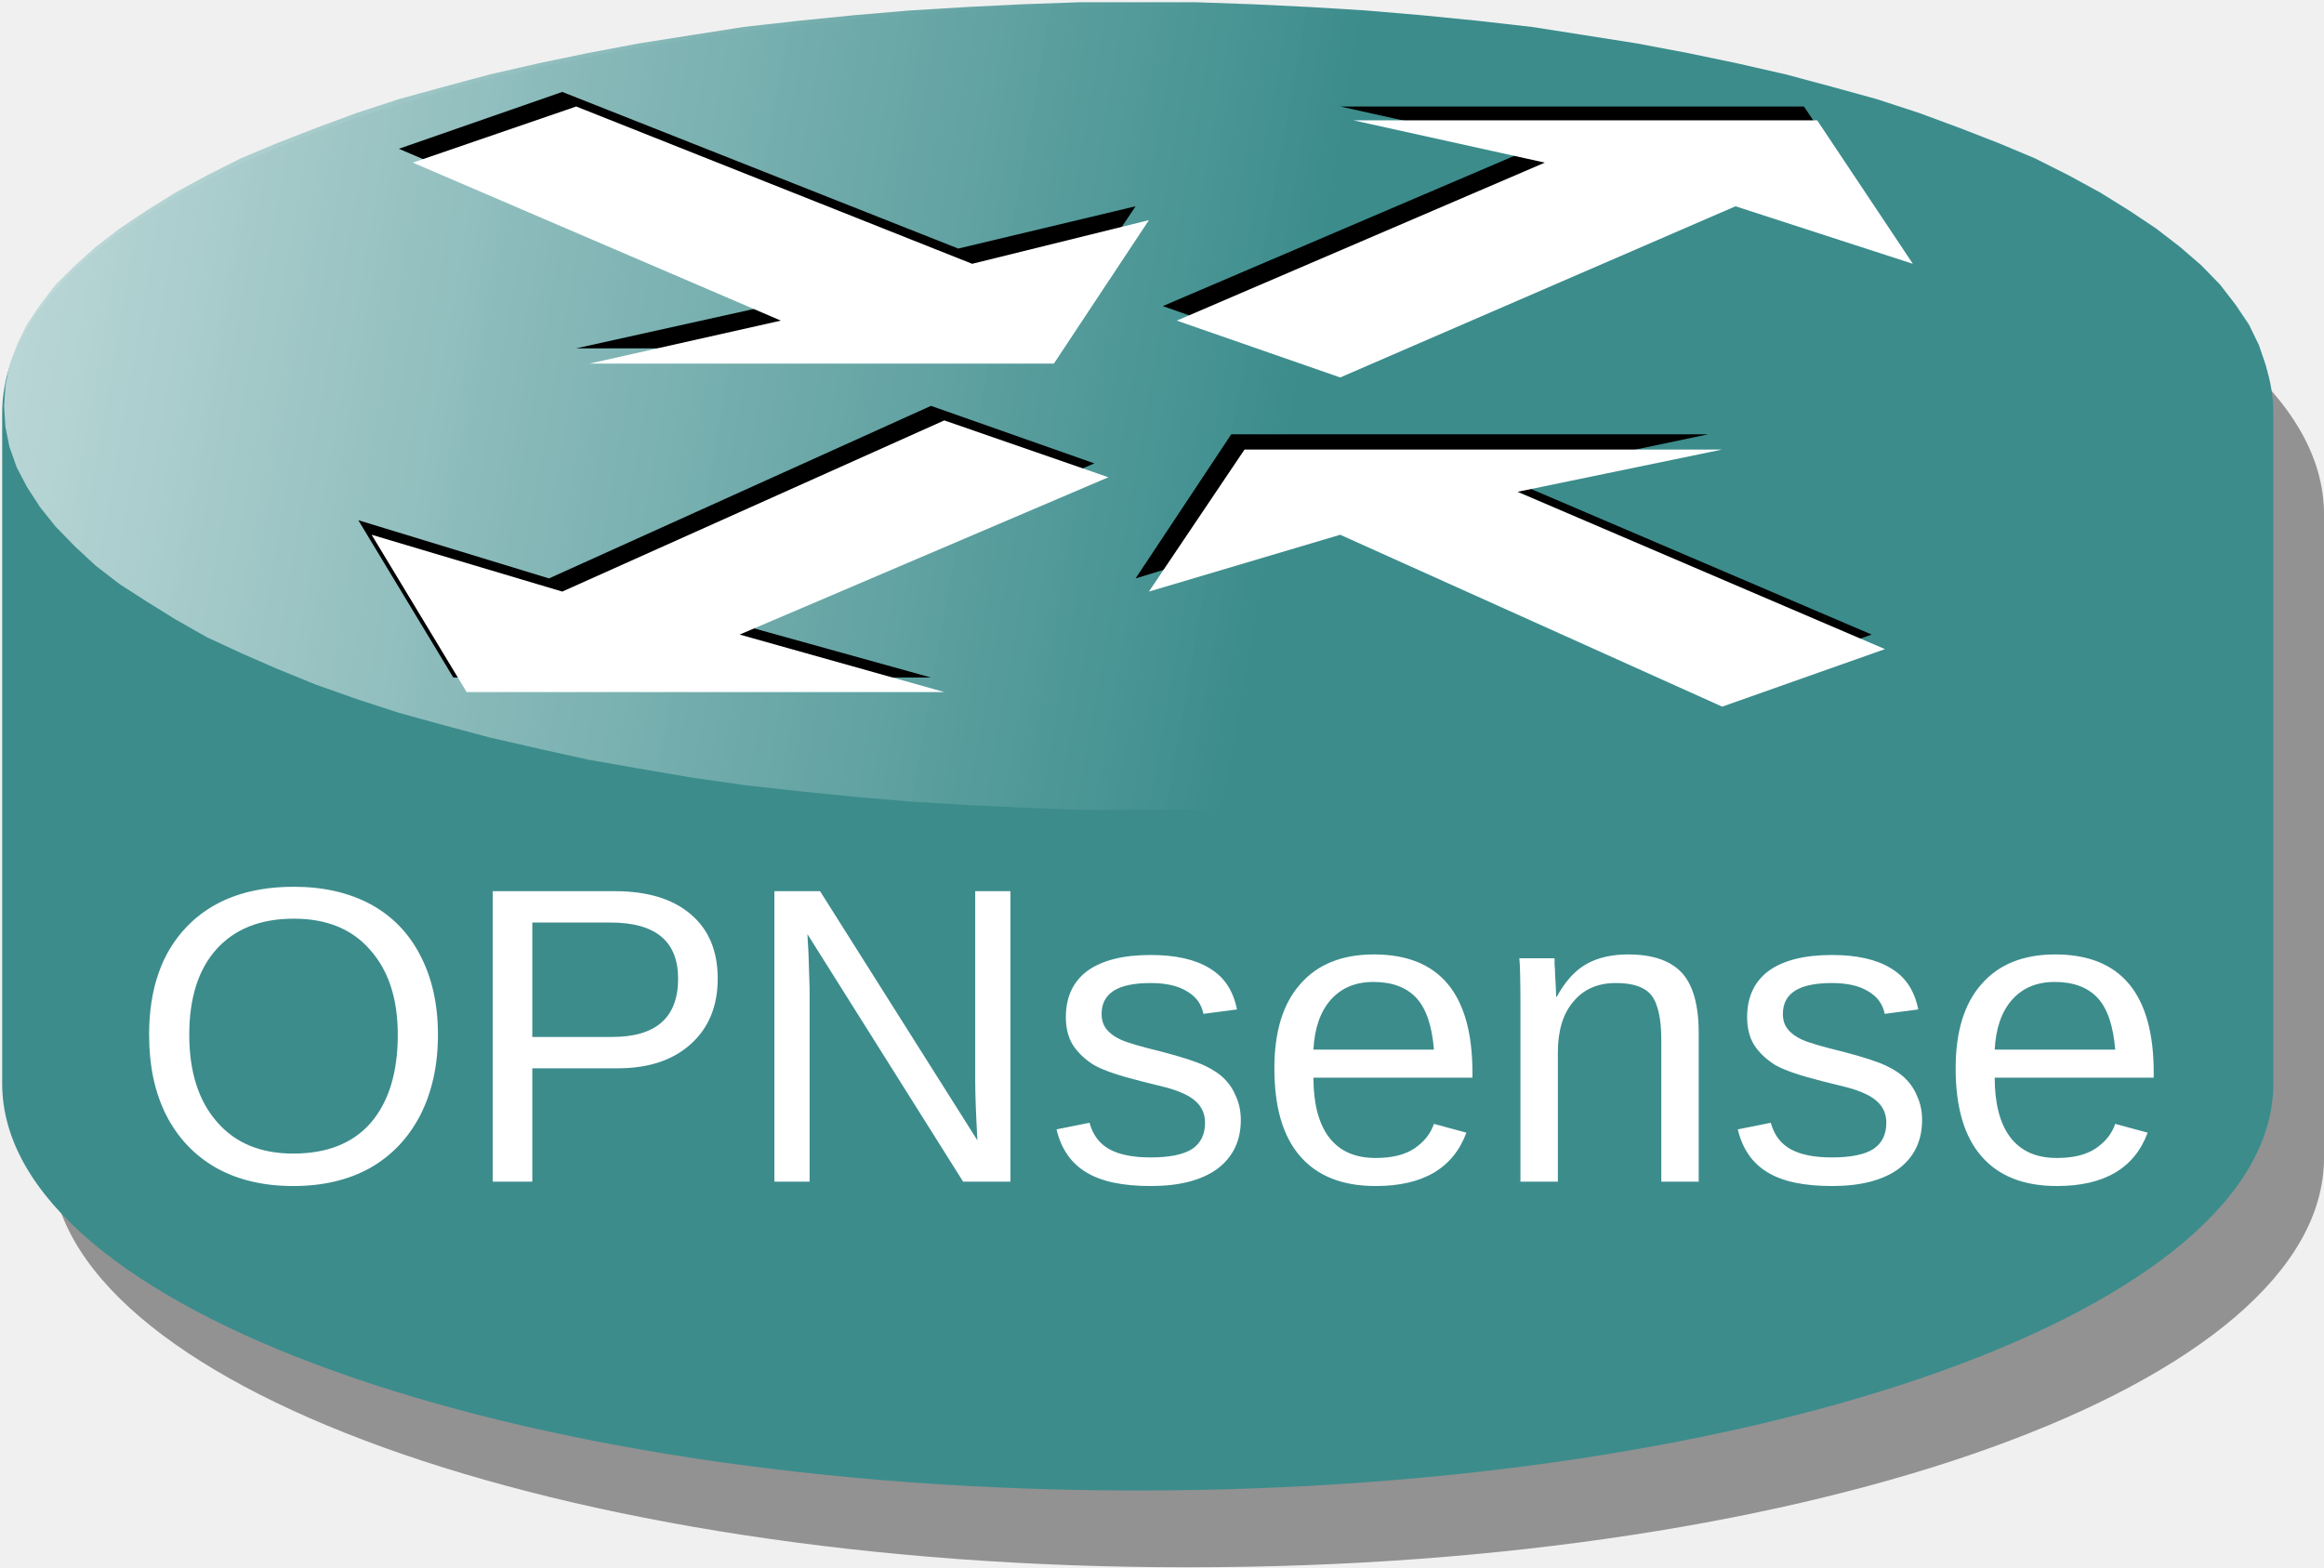
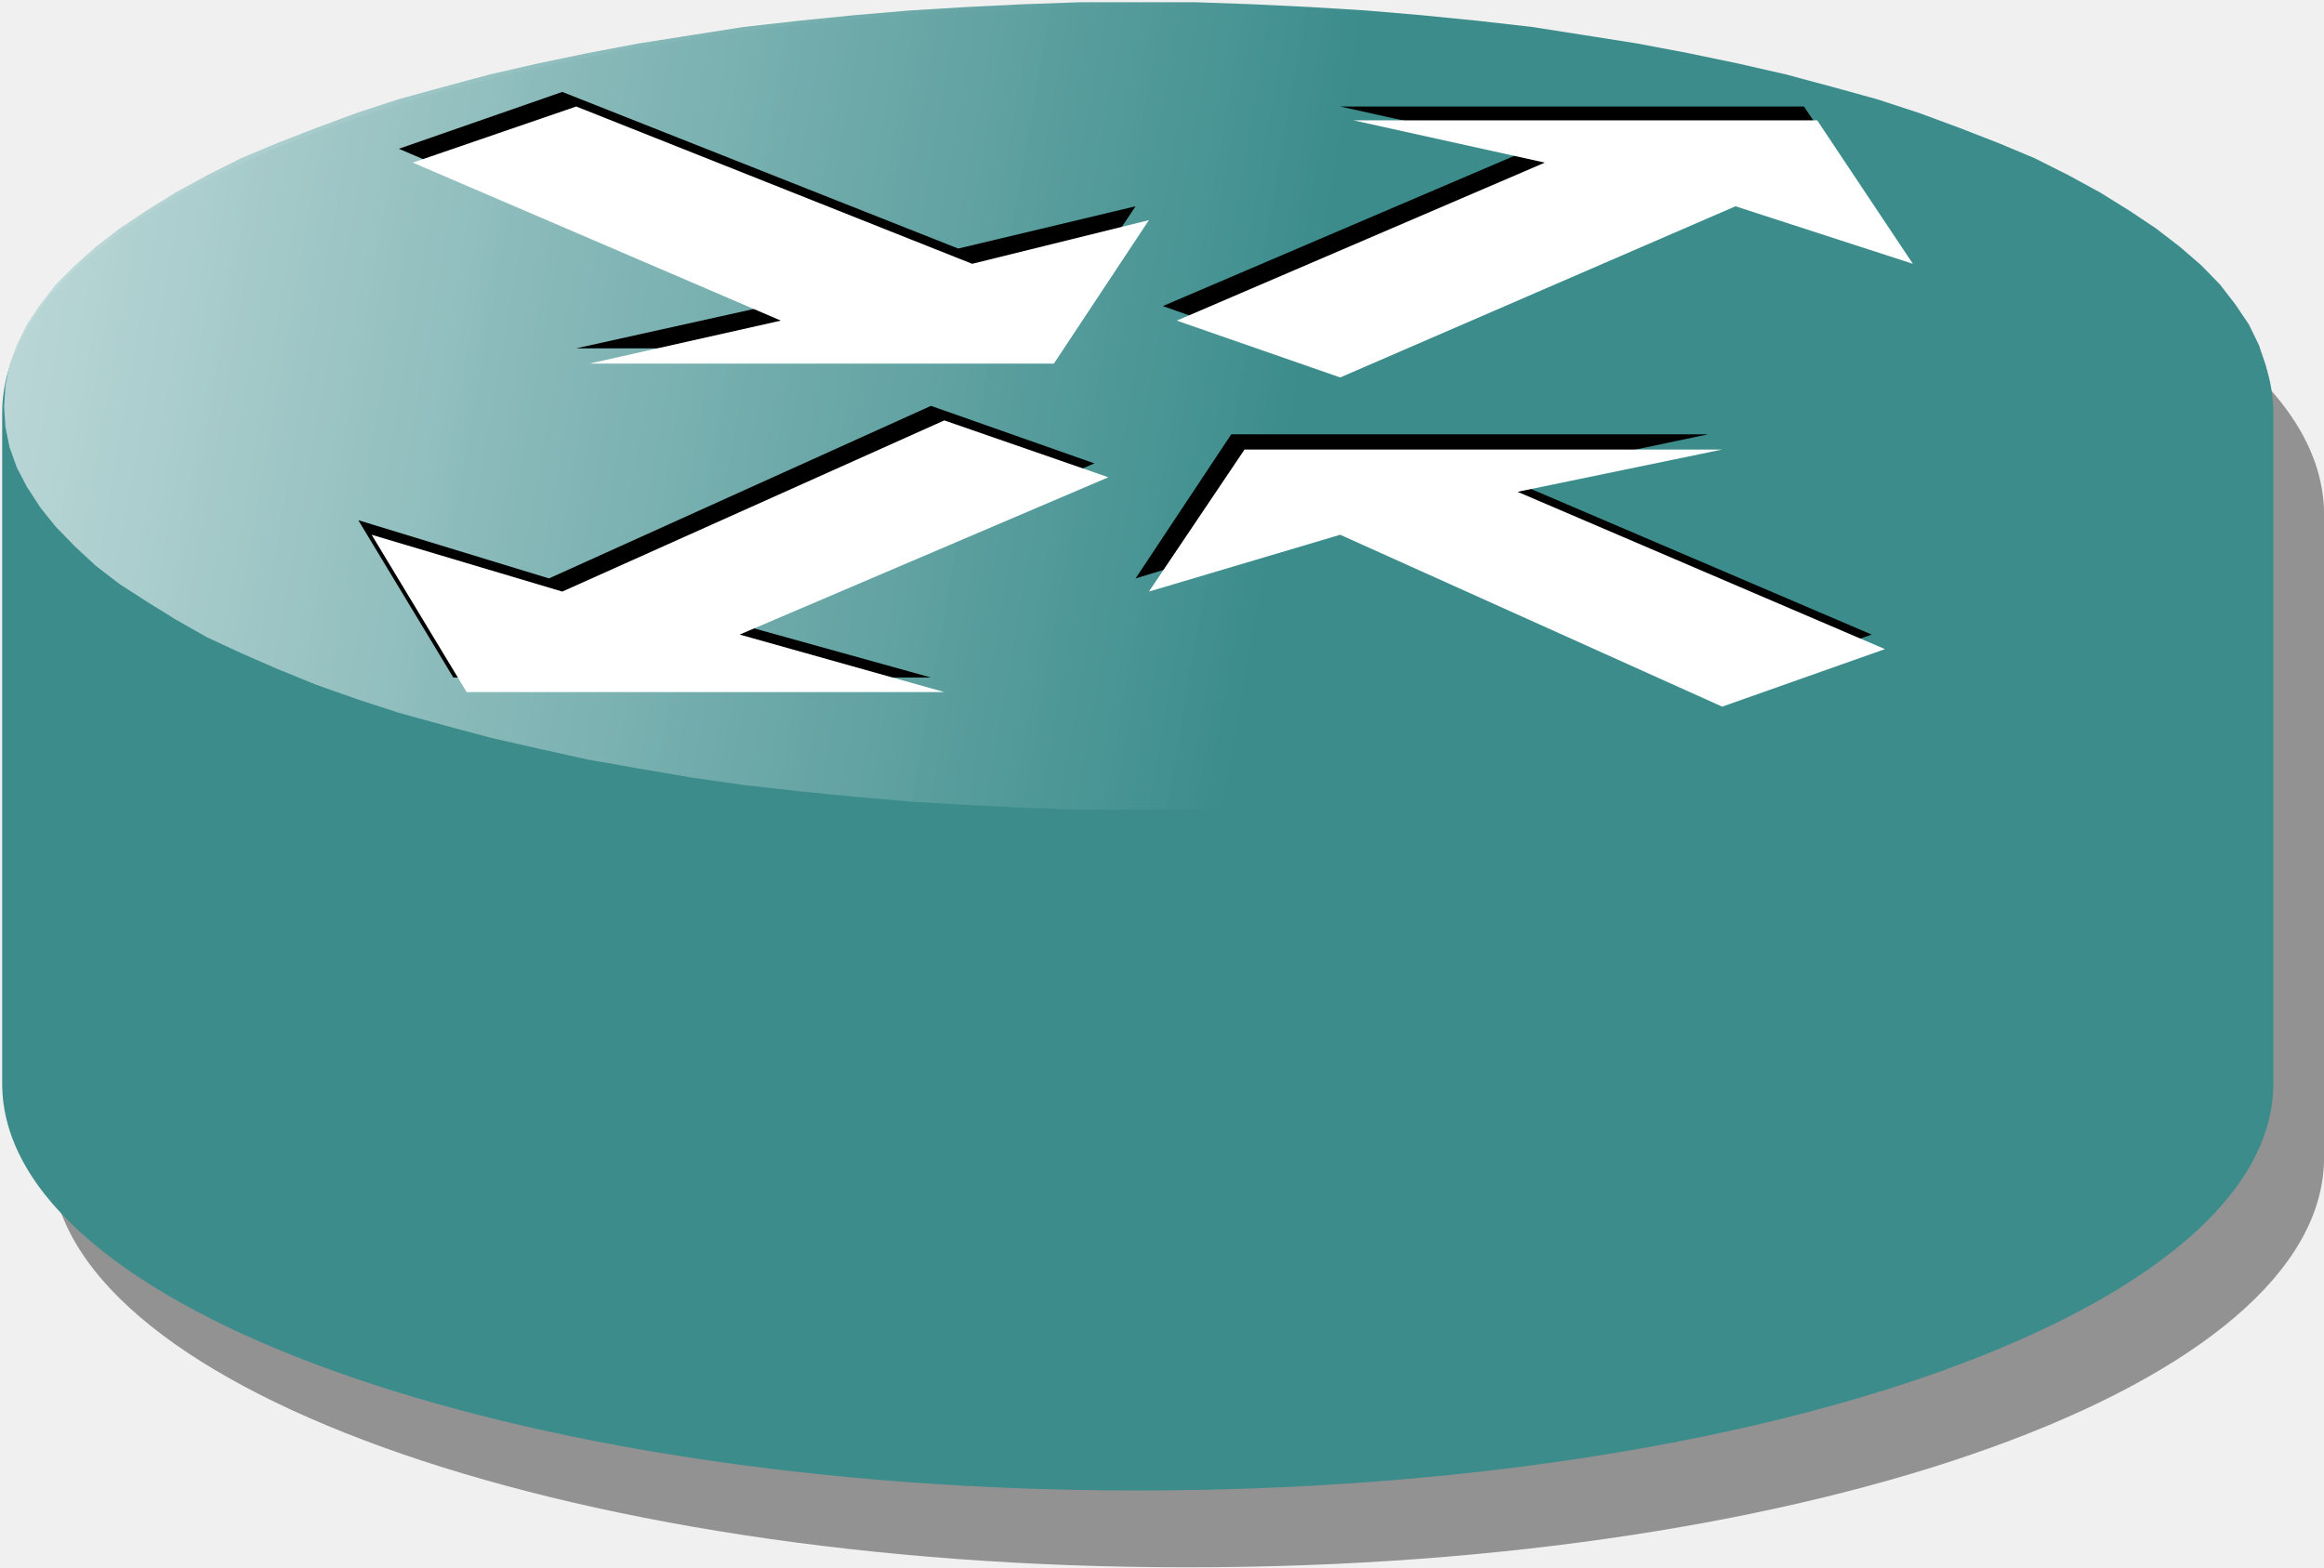
<svg xmlns="http://www.w3.org/2000/svg" xmlns:xlink="http://www.w3.org/1999/xlink" id="svg1998" width="66" height="44.516" version="1.0">
  <defs id="defs2001">
    <linearGradient id="linearGradient9312">
      <stop style="stop-color:#3c8c8c;stop-opacity:1;" offset="0" id="stop9314" />
      <stop style="stop-color:#ffffff;stop-opacity:0.941;" offset="1" id="stop9316" />
    </linearGradient>
    <marker orient="auto" refY="0" refX="0" id="Arrow2Lstart" style="overflow:visible">
      <path id="path11918" style="font-size:12px;fill-rule:evenodd;stroke-width:0.625;stroke-linejoin:round" d="M 8.719,4.034 L -2.207,0.016 L 8.719,-4.002 C 6.973,-1.63 6.983,1.616 8.719,4.034 z " transform="matrix(1.1,0,0,1.1,1.1,0)" />
    </marker>
    <marker orient="auto" refY="0" refX="0" id="Arrow1Send" style="overflow:visible">
      <path id="path11921" d="M 0,0 L 5,-5 L -12.5,0 L 5,5 L 0,0 z " style="fill-rule:evenodd;stroke:black;stroke-width:1pt;marker-start:none" transform="matrix(-0.2,0,0,-0.2,-1.2,0)" />
    </marker>
    <marker orient="auto" refY="0" refX="0" id="Arrow1Lstart" style="overflow:visible">
      <path id="path11936" d="M 0,0 L 5,-5 L -12.5,0 L 5,5 L 0,0 z " style="fill-rule:evenodd;stroke:black;stroke-width:1pt;marker-start:none" transform="matrix(0.8,0,0,0.8,10,0)" />
    </marker>
    <linearGradient xlink:href="#linearGradient9312" id="linearGradient2216" gradientUnits="userSpaceOnUse" gradientTransform="matrix(15.25283,0,0,14.08262,53.46753,3.418838)" x1="-1.093" y1="0.631" x2="-4.583" y2="0.07" />
  </defs>
  <rect style="opacity:1;fill:#000000;fill-opacity:0.392;fill-rule:evenodd;stroke:none;stroke-width:0.2;stroke-linecap:square;stroke-linejoin:miter;stroke-miterlimit:4;stroke-dasharray:none;stroke-opacity:1" id="rect4558" width="64.553" height="41.539" x="1.448" y="2.977" ry="11.632" rx="32.213" />
  <rect style="opacity:1;fill:#3c8c8c;fill-opacity:1;fill-rule:evenodd;stroke:none;stroke-width:0.015;stroke-linecap:square;stroke-linejoin:miter;stroke-miterlimit:4;stroke-dasharray:none;stroke-opacity:1" id="rect9971" width="64.499" height="42.154" x="0.062" y="0.181" ry="11.557" rx="32.25" />
  <g id="g4160">
    <path id="path4815" d="M 64.514,11.541 L 64.457,10.956 L 64.343,10.37 L 64.153,9.804 L 63.868,9.218 L 63.487,8.652 L 63.05,8.086 L 62.518,7.539 L 61.909,7.012 L 61.225,6.485 L 60.464,5.978 L 59.647,5.47 L 58.753,4.982 L 57.783,4.494 L 56.757,4.064 L 55.654,3.635 L 54.494,3.206 L 53.296,2.815 L 52.022,2.464 L 50.71,2.112 L 49.341,1.8 L 47.934,1.507 L 46.489,1.234 L 45.006,1 L 43.504,0.765 L 41.964,0.59 L 40.386,0.433 L 38.789,0.297 L 37.192,0.199 L 35.576,0.121 L 33.94,0.063 L 32.324,0.063 L 32.324,0.063 L 30.689,0.063 L 29.054,0.121 L 27.457,0.199 L 25.841,0.297 L 24.244,0.433 L 22.684,0.59 L 21.125,0.765 L 19.623,1 L 18.14,1.234 L 16.695,1.507 L 15.288,1.8 L 13.919,2.112 L 12.607,2.464 L 11.333,2.815 L 10.136,3.206 L 8.976,3.635 L 7.873,4.064 L 6.846,4.494 L 5.877,4.982 L 4.983,5.47 L 4.165,5.978 L 3.405,6.485 L 2.72,7.012 L 2.131,7.539 L 1.58,8.086 L 1.142,8.652 L 0.762,9.218 L 0.477,9.804 L 0.268,10.37 L 0.154,10.956 L 0.116,11.541 L 0.116,11.541 L 0.154,12.127 L 0.268,12.693 L 0.477,13.279 L 0.762,13.825 L 1.142,14.411 L 1.58,14.958 L 2.131,15.524 L 2.72,16.07 L 3.405,16.597 L 4.165,17.085 L 4.983,17.593 L 5.877,18.101 L 6.846,18.55 L 7.873,18.999 L 8.976,19.448 L 10.136,19.858 L 11.333,20.248 L 12.607,20.599 L 13.919,20.951 L 15.288,21.263 L 16.695,21.575 L 18.14,21.829 L 19.623,22.083 L 21.125,22.298 L 22.684,22.473 L 24.244,22.63 L 25.841,22.766 L 27.457,22.864 L 29.054,22.942 L 30.689,23.001 L 32.324,23.001 L 32.324,23.001 L 33.94,23.001 L 35.576,22.942 L 37.192,22.864 L 38.789,22.766 L 40.386,22.63 L 41.964,22.473 L 43.504,22.298 L 45.006,22.083 L 46.489,21.829 L 47.934,21.575 L 49.341,21.263 L 50.71,20.951 L 52.022,20.599 L 53.296,20.248 L 54.494,19.858 L 55.654,19.448 L 56.757,18.999 L 57.783,18.55 L 58.753,18.101 L 59.647,17.593 L 60.464,17.085 L 61.225,16.597 L 61.909,16.07 L 62.518,15.524 L 63.05,14.958 L 63.487,14.411 L 63.868,13.825 L 64.153,13.279 L 64.343,12.693 L 64.457,12.127 L 64.514,11.541" style="fill:url(#linearGradient2216);fill-opacity:1;stroke:none;stroke-width:0.019;stroke-miterlimit:4;stroke-dasharray:none;stroke-opacity:1" />
    <path id="path4819" d="M 33.024,8.694 L 37.665,10.327 L 48.909,5.446 L 53.947,7.06 L 51.23,3.025 L 38.061,3.025 L 43.476,4.226 L 33.024,8.694" style="fill:#000000;stroke:none;stroke-width:0.001" />
    <path id="path4821" d="M 31.08,13.162 L 26.439,11.528 L 15.591,16.429 L 10.176,14.776 L 12.874,19.244 L 26.439,19.244 L 20.628,17.63 L 31.08,13.162" style="fill:#000000;stroke:none;stroke-width:0.001" />
    <path id="path4823" d="M 11.327,4.226 L 15.968,2.611 L 27.213,7.06 L 32.25,5.859 L 29.552,9.894 L 16.365,9.894 L 21.779,8.694 L 11.327,4.226" style="fill:#000000;stroke:none;stroke-width:0.001" />
    <path id="path4825" d="M 53.154,18.024 L 48.513,19.657 L 37.665,14.776 L 32.25,16.429 L 34.967,12.335 L 48.513,12.335 L 42.702,13.556 L 53.154,18.024" style="fill:#000000;stroke:none;stroke-width:0.001" />
    <path id="path4827" d="M 33.42,9.107 L 38.061,10.721 L 49.287,5.859 L 54.324,7.493 L 51.607,3.418 L 38.438,3.418 L 43.872,4.619 L 33.42,9.107" style="fill:#ffffff;stroke:none;stroke-width:0.001" />
    <path id="path4829" d="M 31.477,13.556 L 26.817,11.941 L 15.968,16.803 L 10.554,15.189 L 13.252,19.657 L 26.817,19.657 L 21.006,18.024 L 31.477,13.556" style="fill:#ffffff;stroke:none;stroke-width:0.001" />
    <path id="path4831" d="M 11.723,4.619 L 16.365,3.025 L 27.609,7.493 L 32.628,6.253 L 29.93,10.327 L 16.742,10.327 L 22.176,9.107 L 11.723,4.619" style="fill:#ffffff;stroke:none;stroke-width:0.001" />
    <path id="path4833" d="M 53.532,18.437 L 48.909,20.071 L 38.061,15.189 L 32.628,16.803 L 35.344,12.768 L 48.909,12.768 L 43.098,13.969 L 53.532,18.437" style="fill:#ffffff;stroke:none;stroke-width:0.001" />
-     <text xml:space="preserve" style="font-size:12px;font-family:Arial;-inkscape-font-specification:Arial;text-align:start;letter-spacing:0px;writing-mode:lr-tb;direction:ltr;text-anchor:start;fill:#000000;stroke-width:1.002" x="3.673" y="33.562" id="text1">
-       <tspan id="tspan1" x="3.673" y="33.562" style="fill:#ffffff;fill-opacity:1">OPNsense</tspan>
-     </text>
  </g>
</svg>
